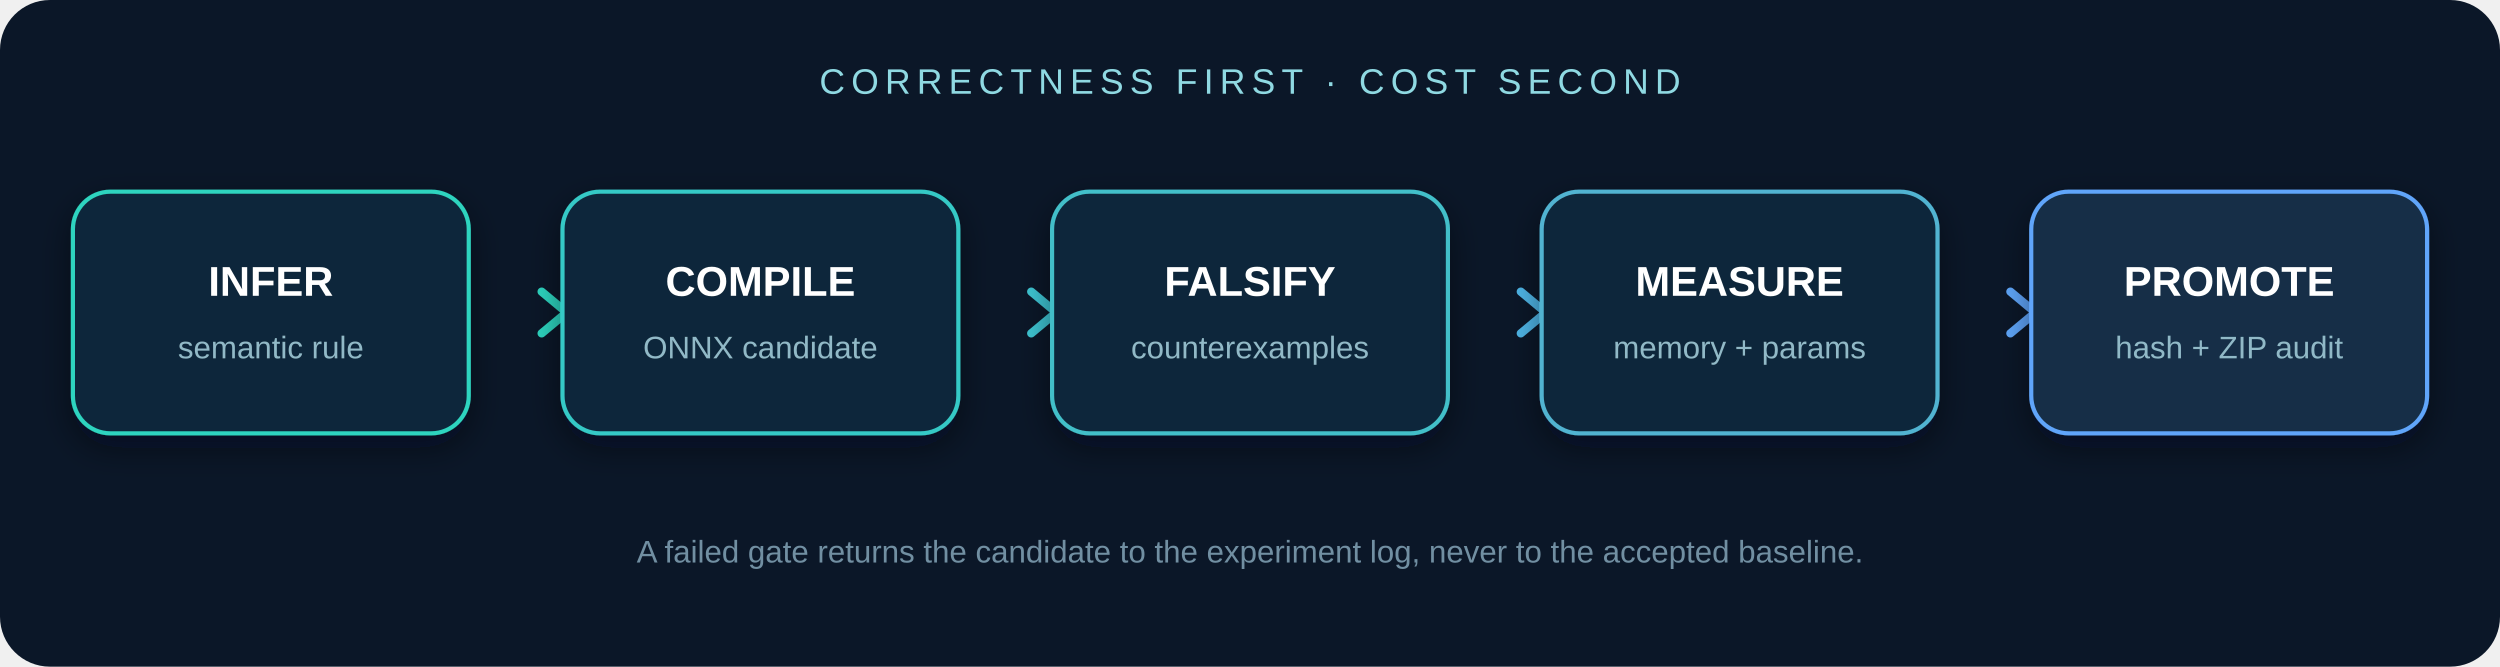
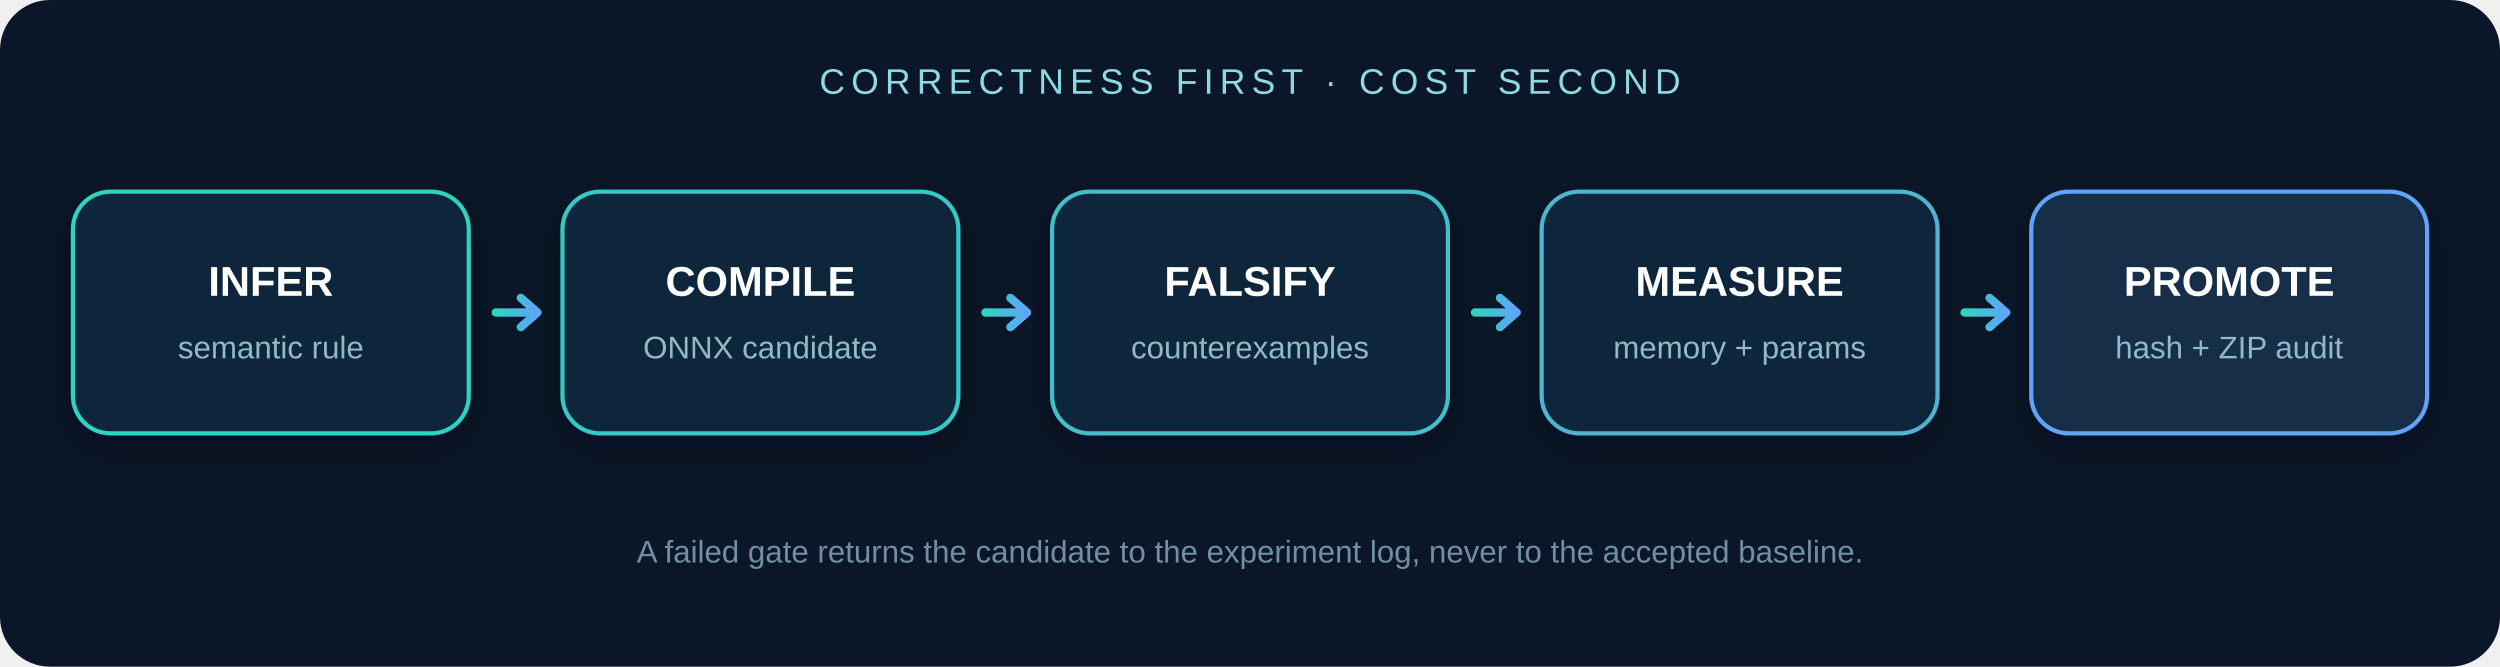
<svg xmlns="http://www.w3.org/2000/svg" width="1200" height="320" viewBox="0 0 1200 320" role="img" aria-labelledby="title desc">
  <defs>
    <linearGradient id="line" x1="0" y1="0" x2="1" y2="0">
      <stop stop-color="#2dd4bf" />
      <stop offset="1" stop-color="#60a5fa" />
    </linearGradient>
    <filter id="shadow" x="-20%" y="-20%" width="140%" height="140%">
      <feDropShadow dx="0" dy="6" stdDeviation="8" flood-color="#020617" flood-opacity=".45" />
    </filter>
  </defs>
  <rect width="1200" height="320" rx="24" fill="#0b1728" />
  <text x="600" y="45" fill="#8fd9e2" font-family="Segoe UI,Arial,sans-serif" font-size="17" letter-spacing="3" text-anchor="middle">CORRECTNESS FIRST · COST SECOND</text>
-   <g stroke="url(#line)" stroke-width="4" fill="none" stroke-linecap="round" stroke-linejoin="round">
-     <path d="M225 150H270M460 150H505M695 150H740M930 150H975" />
-     <path d="m260 140 12 10-12 10M495 140l12 10-12 10M730 140l12 10-12 10M965 140l12 10-12 10" />
-   </g>
  <g font-family="Segoe UI,Arial,sans-serif" text-anchor="middle" filter="url(#shadow)">
    <g transform="translate(35 92)">
      <rect width="190" height="116" rx="18" fill="#10283a" stroke="#2dd4bf" stroke-width="2" />
      <text x="95" y="50" fill="#fff" font-size="20" font-weight="600">INFER</text>
      <text x="95" y="80" fill="#91b9c7" font-size="15">semantic rule</text>
    </g>
    <g transform="translate(270 92)">
      <rect width="190" height="116" rx="18" fill="#10283a" stroke="#36c9c6" stroke-width="2" />
      <text x="95" y="50" fill="#fff" font-size="20" font-weight="600">COMPILE</text>
      <text x="95" y="80" fill="#91b9c7" font-size="15">ONNX candidate</text>
    </g>
    <g transform="translate(505 92)">
      <rect width="190" height="116" rx="18" fill="#10283a" stroke="#43bfc9" stroke-width="2" />
      <text x="95" y="50" fill="#fff" font-size="20" font-weight="600">FALSIFY</text>
      <text x="95" y="80" fill="#91b9c7" font-size="15">counterexamples</text>
    </g>
    <g transform="translate(740 92)">
      <rect width="190" height="116" rx="18" fill="#10283a" stroke="#51b3d1" stroke-width="2" />
      <text x="95" y="50" fill="#fff" font-size="20" font-weight="600">MEASURE</text>
      <text x="95" y="80" fill="#91b9c7" font-size="15">memory + params</text>
    </g>
    <g transform="translate(975 92)">
      <rect width="190" height="116" rx="18" fill="#142f47" stroke="#60a5fa" stroke-width="2" />
      <text x="95" y="50" fill="#fff" font-size="20" font-weight="600">PROMOTE</text>
      <text x="95" y="80" fill="#91b9c7" font-size="15">hash + ZIP audit</text>
    </g>
  </g>
+   <g stroke="url(#line)" stroke-width="4" fill="none" stroke-linecap="round" stroke-linejoin="round">
+     <path d="M238 150h19m-7-7 8 7-8 7" />
+     <path d="M473 150h19m-7-7 8 7-8 7" />
+     <path d="M708 150h19m-7-7 8 7-8 7" />
+     <path d="M943 150h19m-7-7 8 7-8 7" />
+   </g>
  <text x="600" y="270" fill="#718fa2" font-family="Segoe UI,Arial,sans-serif" font-size="15" text-anchor="middle">A failed gate returns the candidate to the experiment log, never to the accepted baseline.</text>
</svg>
